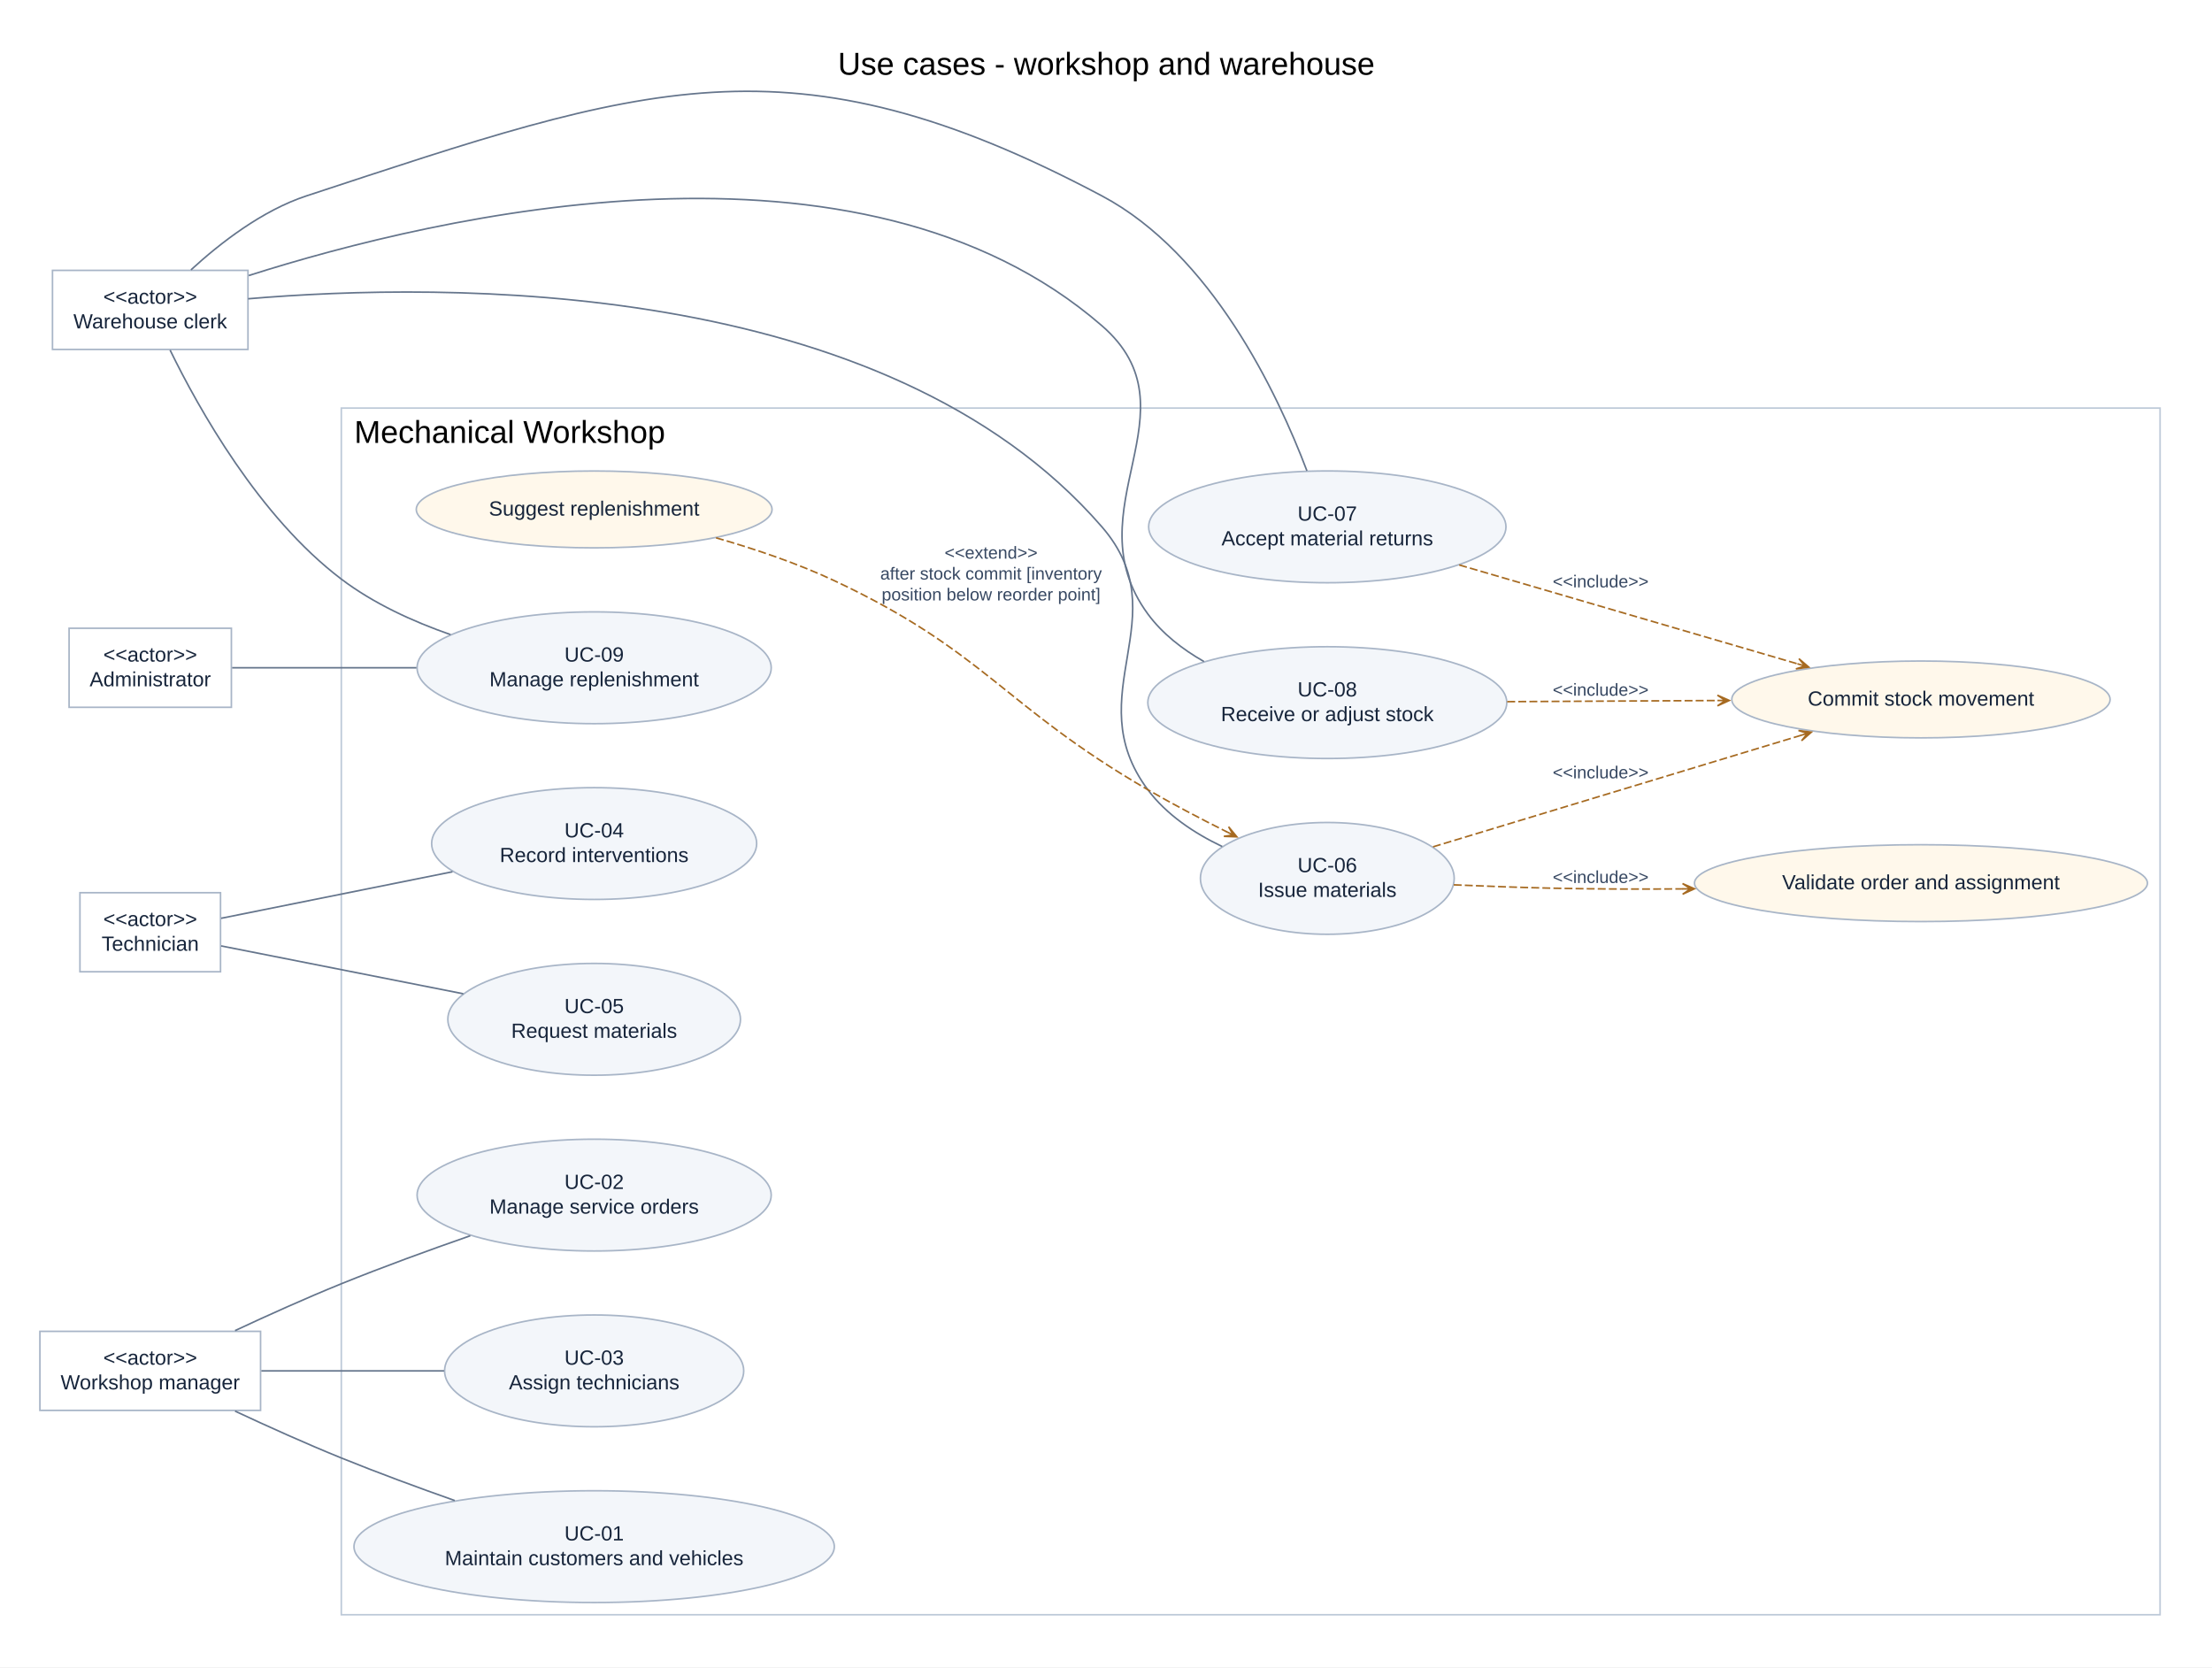
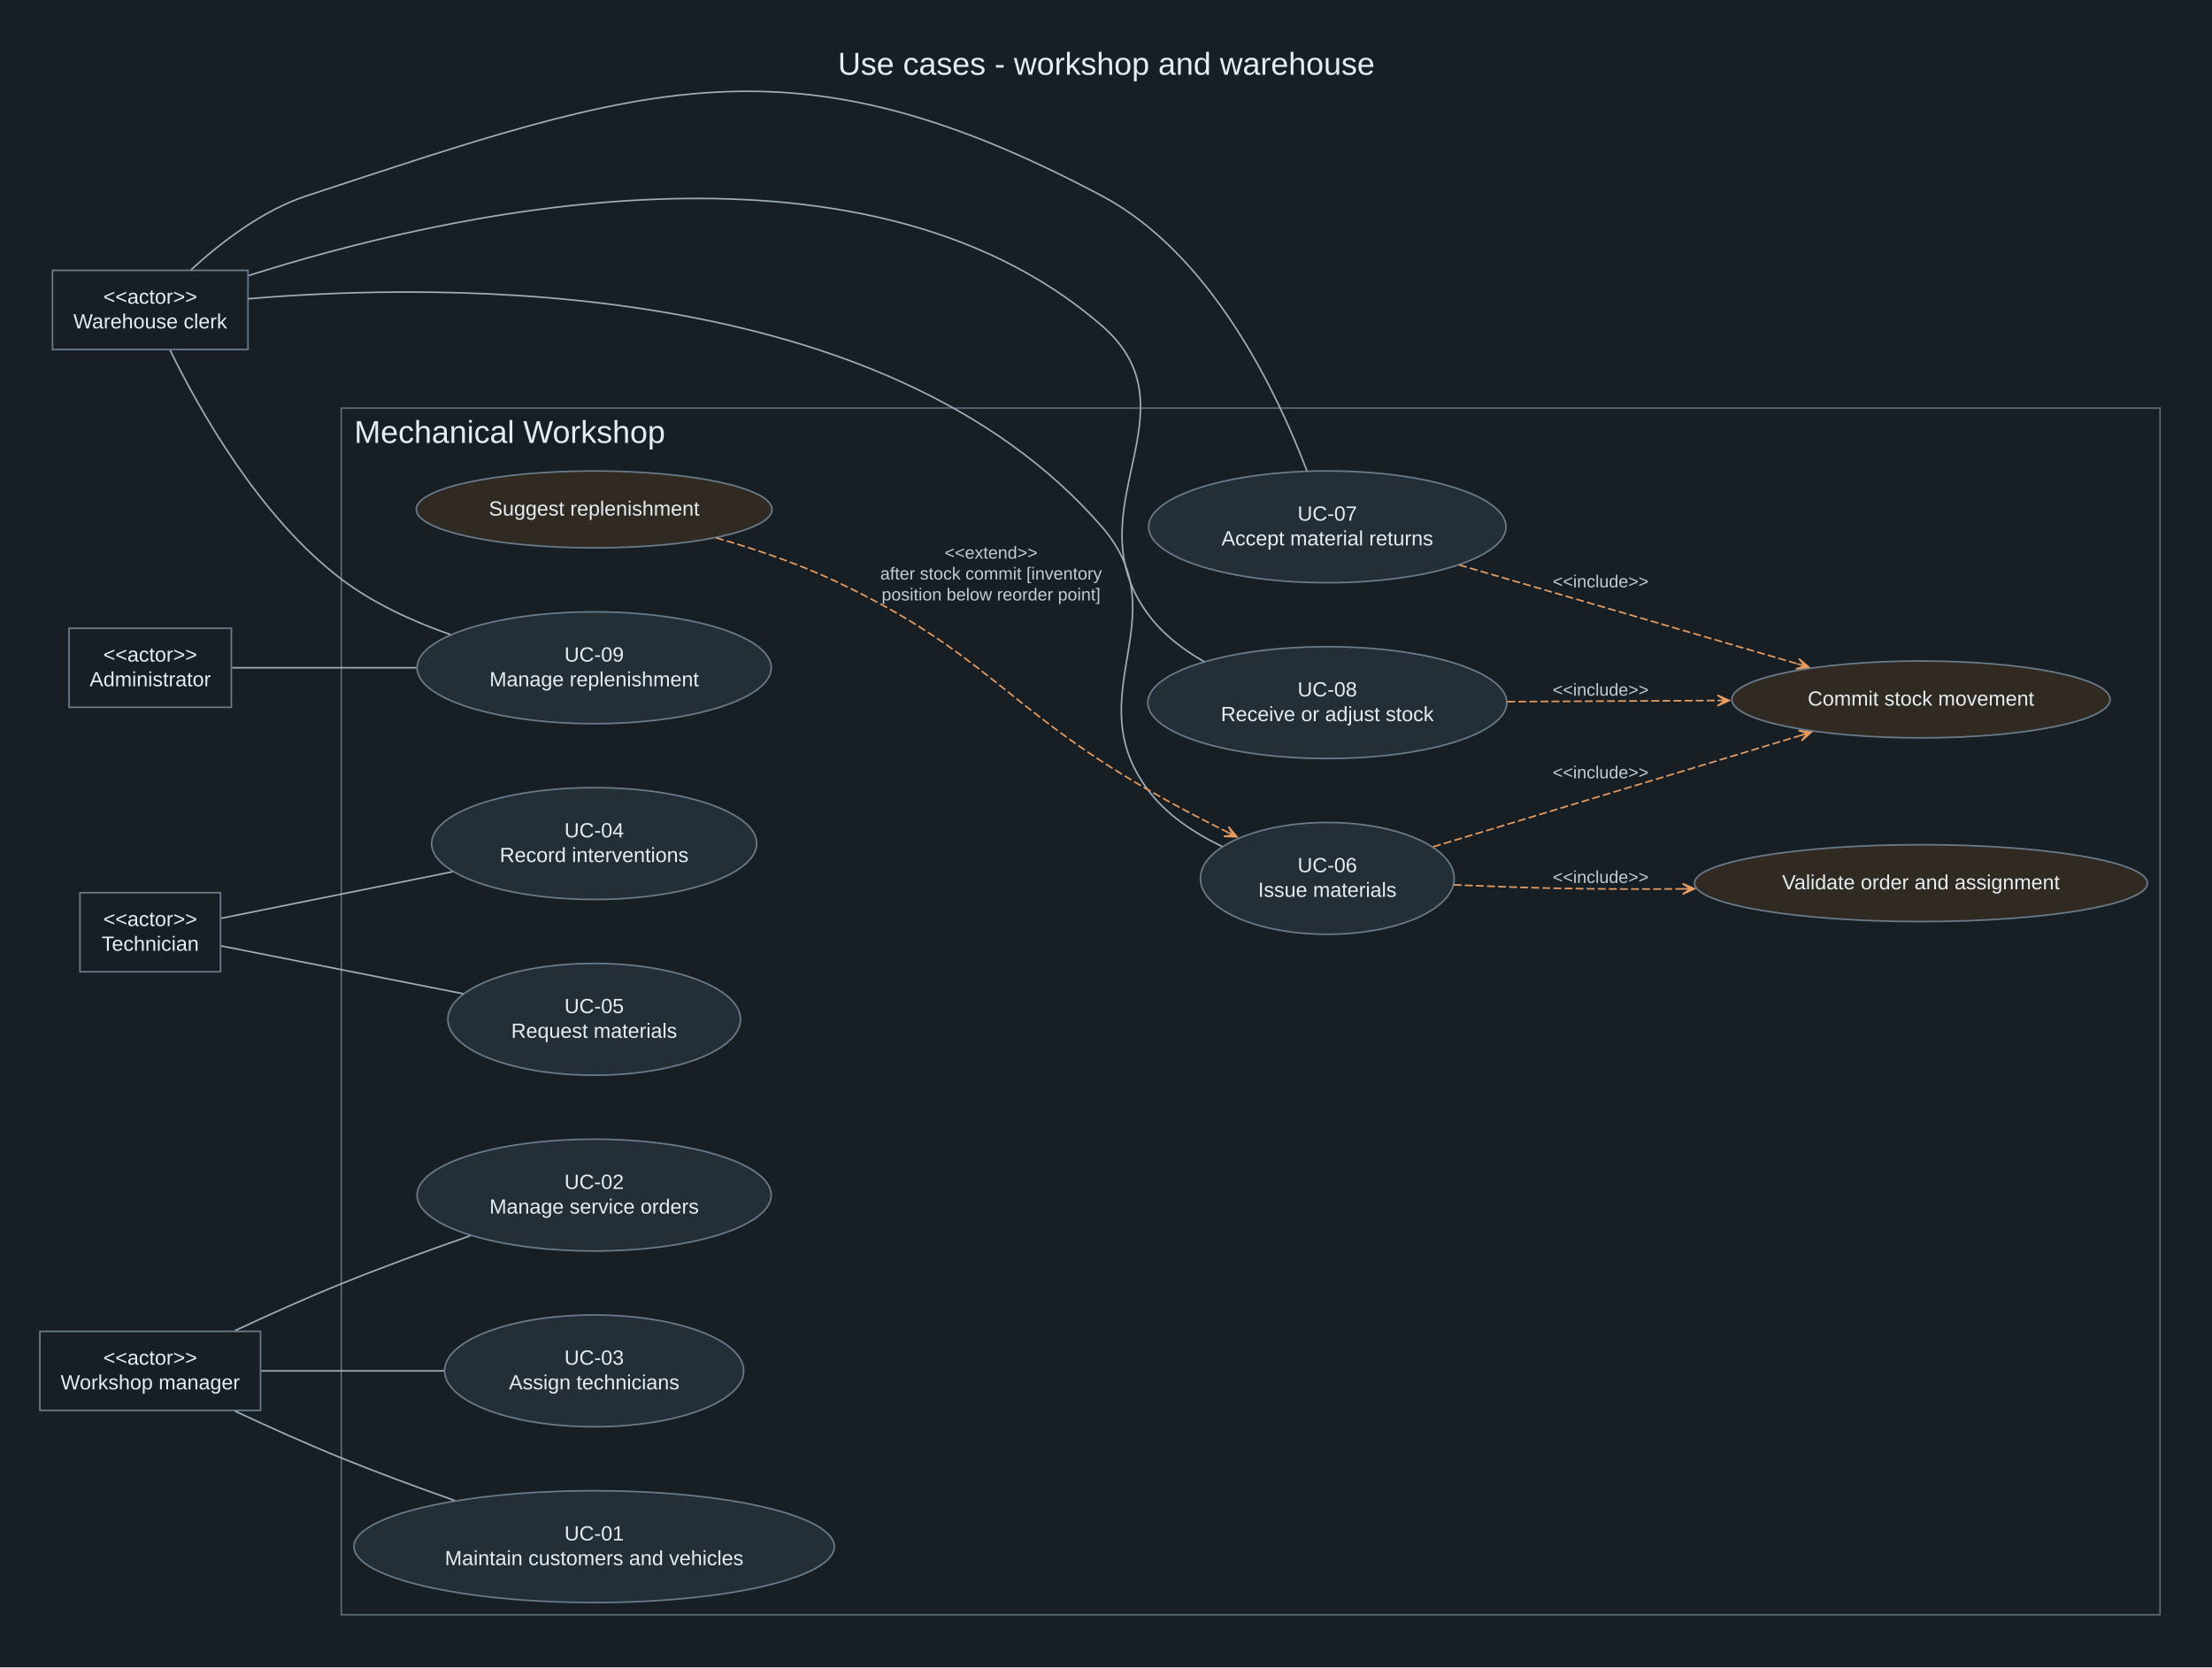
<svg xmlns="http://www.w3.org/2000/svg" width="1397pt" height="1053pt" viewBox="0.00 0.00 1397.00 1053.00">
  <g id="graph0" class="graph" transform="scale(1 1) rotate(0) translate(25.2 1027.7)">
-     <polygon fill="#ffffff" stroke="none" points="-25.2,25.2 -25.2,-1027.7 1372.2,-1027.7 1372.2,25.2 -25.2,25.2" />
-     <text xml:space="preserve" text-anchor="middle" x="673.5" y="-980.5" font-family="Arial" font-size="20.00">Use cases - workshop and warehouse</text>
+     <polygon fill="#171e24" stroke="none" points="-25.2,25.2 -25.2,-1027.7 1372.2,-1027.7 1372.2,25.2 -25.2,25.2" />
+     <text xml:space="preserve" text-anchor="middle" x="673.5" y="-980.5" font-family="Arial" font-size="20.00" fill="#e5edf3">Use cases - workshop and warehouse</text>
    <g id="clust1" class="cluster">
-       <polygon fill="#ffffff" stroke="#bdc9d8" points="190.36,-8 190.36,-770 1339,-770 1339,-8 190.36,-8" />
-       <text xml:space="preserve" text-anchor="middle" x="296.73" y="-748" font-family="Arial" font-size="20.00">Mechanical Workshop</text>
+       <polygon fill="#171e24" stroke="#596977" points="190.36,-8 190.36,-770 1339,-770 1339,-8 190.36,-8" />
+       <text xml:space="preserve" text-anchor="middle" x="296.73" y="-748" font-family="Arial" font-size="20.00" fill="#e5edf3">Mechanical Workshop</text>
    </g>
    <g id="node1" class="node">
-       <polygon fill="#ffffff" stroke="#a8b5c7" points="120.93,-630.96 18.43,-630.96 18.43,-581.04 120.93,-581.04 120.93,-630.96" />
-       <text xml:space="preserve" text-anchor="middle" x="69.68" y="-609.9" font-family="Arial" font-size="13.00" fill="#17253b">&lt;&lt;actor&gt;&gt;</text>
-       <text xml:space="preserve" text-anchor="middle" x="69.68" y="-594.3" font-family="Arial" font-size="13.00" fill="#17253b">Administrator</text>
+       <polygon fill="#171e24" stroke="#697b8b" points="120.93,-630.96 18.43,-630.96 18.43,-581.04 120.93,-581.04 120.93,-630.96" />
+       <text xml:space="preserve" text-anchor="middle" x="69.68" y="-609.9" font-family="Arial" font-size="13.00" fill="#e5edf3">&lt;&lt;actor&gt;&gt;</text>
+       <text xml:space="preserve" text-anchor="middle" x="69.68" y="-594.3" font-family="Arial" font-size="13.00" fill="#e5edf3">Administrator</text>
    </g>
    <g id="node13" class="node">
-       <ellipse fill="#f3f6fa" stroke="#a8b5c7" cx="350.04" cy="-606" rx="111.84" ry="35.3" />
-       <text xml:space="preserve" text-anchor="middle" x="350.04" y="-609.9" font-family="Arial" font-size="13.00" fill="#17253b">UC-09</text>
-       <text xml:space="preserve" text-anchor="middle" x="350.04" y="-594.3" font-family="Arial" font-size="13.00" fill="#17253b">Manage replenishment</text>
+       <ellipse fill="#232e37" stroke="#697b8b" cx="350.04" cy="-606" rx="111.84" ry="35.3" />
+       <text xml:space="preserve" text-anchor="middle" x="350.04" y="-609.9" font-family="Arial" font-size="13.00" fill="#e5edf3">UC-09</text>
+       <text xml:space="preserve" text-anchor="middle" x="350.04" y="-594.3" font-family="Arial" font-size="13.00" fill="#e5edf3">Manage replenishment</text>
    </g>
    <g id="edge9" class="edge">
-       <path fill="none" stroke="#65758c" d="M121.41,-606C153.95,-606 197.5,-606 237.8,-606" />
+       <path fill="none" stroke="#9eacb7" d="M121.41,-606C153.95,-606 197.5,-606 237.8,-606" />
    </g>
    <g id="node2" class="node">
-       <polygon fill="#ffffff" stroke="#a8b5c7" points="131.41,-856.96 7.95,-856.96 7.95,-807.04 131.41,-807.04 131.41,-856.96" />
-       <text xml:space="preserve" text-anchor="middle" x="69.68" y="-835.9" font-family="Arial" font-size="13.00" fill="#17253b">&lt;&lt;actor&gt;&gt;</text>
-       <text xml:space="preserve" text-anchor="middle" x="69.68" y="-820.3" font-family="Arial" font-size="13.00" fill="#17253b">Warehouse clerk</text>
+       <polygon fill="#171e24" stroke="#697b8b" points="131.41,-856.96 7.95,-856.96 7.95,-807.04 131.41,-807.04 131.41,-856.96" />
+       <text xml:space="preserve" text-anchor="middle" x="69.68" y="-835.9" font-family="Arial" font-size="13.00" fill="#e5edf3">&lt;&lt;actor&gt;&gt;</text>
+       <text xml:space="preserve" text-anchor="middle" x="69.68" y="-820.3" font-family="Arial" font-size="13.00" fill="#e5edf3">Warehouse clerk</text>
    </g>
    <g id="node10" class="node">
-       <ellipse fill="#f3f6fa" stroke="#a8b5c7" cx="813.07" cy="-473" rx="80.14" ry="35.3" />
-       <text xml:space="preserve" text-anchor="middle" x="813.07" y="-476.9" font-family="Arial" font-size="13.00" fill="#17253b">UC-06</text>
-       <text xml:space="preserve" text-anchor="middle" x="813.07" y="-461.3" font-family="Arial" font-size="13.00" fill="#17253b">Issue materials</text>
+       <ellipse fill="#232e37" stroke="#697b8b" cx="813.07" cy="-473" rx="80.14" ry="35.3" />
+       <text xml:space="preserve" text-anchor="middle" x="813.07" y="-476.9" font-family="Arial" font-size="13.00" fill="#e5edf3">UC-06</text>
+       <text xml:space="preserve" text-anchor="middle" x="813.07" y="-461.3" font-family="Arial" font-size="13.00" fill="#e5edf3">Issue materials</text>
    </g>
    <g id="edge6" class="edge">
-       <path fill="none" stroke="#65758c" d="M131.5,-839.02C254.65,-849.46 533.47,-853.2 670.71,-695 719.78,-638.42 654.94,-589.04 699.71,-529 711.5,-513.19 728.99,-501.56 746.69,-493.13" />
+       <path fill="none" stroke="#9eacb7" d="M131.5,-839.02C254.65,-849.46 533.47,-853.2 670.71,-695 719.78,-638.42 654.94,-589.04 699.71,-529 711.5,-513.19 728.99,-501.56 746.69,-493.13" />
    </g>
    <g id="node11" class="node">
-       <ellipse fill="#f3f6fa" stroke="#a8b5c7" cx="813.07" cy="-695" rx="112.84" ry="35.3" />
-       <text xml:space="preserve" text-anchor="middle" x="813.07" y="-698.9" font-family="Arial" font-size="13.00" fill="#17253b">UC-07</text>
-       <text xml:space="preserve" text-anchor="middle" x="813.07" y="-683.3" font-family="Arial" font-size="13.00" fill="#17253b">Accept material returns</text>
+       <ellipse fill="#232e37" stroke="#697b8b" cx="813.07" cy="-695" rx="112.84" ry="35.3" />
+       <text xml:space="preserve" text-anchor="middle" x="813.07" y="-698.9" font-family="Arial" font-size="13.00" fill="#e5edf3">UC-07</text>
+       <text xml:space="preserve" text-anchor="middle" x="813.07" y="-683.3" font-family="Arial" font-size="13.00" fill="#e5edf3">Accept material returns</text>
    </g>
    <g id="edge7" class="edge">
-       <path fill="none" stroke="#65758c" d="M95.41,-857.28C113.75,-874.12 140.34,-894.79 168.36,-904 380.46,-973.72 473.51,-1008.69 670.71,-904 739.96,-867.23 781.48,-779.7 800.19,-730.37" />
+       <path fill="none" stroke="#9eacb7" d="M95.41,-857.28C113.75,-874.12 140.34,-894.79 168.36,-904 380.46,-973.72 473.51,-1008.69 670.71,-904 739.96,-867.23 781.48,-779.7 800.19,-730.37" />
    </g>
    <g id="node12" class="node">
-       <ellipse fill="#f3f6fa" stroke="#a8b5c7" cx="813.07" cy="-584" rx="113.36" ry="35.3" />
-       <text xml:space="preserve" text-anchor="middle" x="813.07" y="-587.9" font-family="Arial" font-size="13.00" fill="#17253b">UC-08</text>
-       <text xml:space="preserve" text-anchor="middle" x="813.07" y="-572.3" font-family="Arial" font-size="13.00" fill="#17253b">Receive or adjust stock</text>
+       <ellipse fill="#232e37" stroke="#697b8b" cx="813.07" cy="-584" rx="113.36" ry="35.3" />
+       <text xml:space="preserve" text-anchor="middle" x="813.07" y="-587.9" font-family="Arial" font-size="13.00" fill="#e5edf3">UC-08</text>
+       <text xml:space="preserve" text-anchor="middle" x="813.07" y="-572.3" font-family="Arial" font-size="13.00" fill="#e5edf3">Receive or adjust stock</text>
    </g>
    <g id="edge8" class="edge">
-       <path fill="none" stroke="#65758c" d="M131.89,-853.69C251.49,-891.75 517.85,-954.64 670.71,-822 732.57,-768.32 651.24,-706.03 699.71,-640 708.86,-627.53 721.58,-617.66 735.19,-609.92" />
+       <path fill="none" stroke="#9eacb7" d="M131.89,-853.69C251.49,-891.75 517.85,-954.64 670.71,-822 732.57,-768.32 651.24,-706.03 699.71,-640 708.86,-627.53 721.58,-617.66 735.19,-609.92" />
    </g>
    <g id="edge10" class="edge">
-       <path fill="none" stroke="#65758c" d="M82.22,-806.63C100.23,-769.72 138.43,-701.34 190.36,-662 210.62,-646.65 235.43,-635.27 259.37,-626.93" />
+       <path fill="none" stroke="#9eacb7" d="M82.22,-806.63C100.23,-769.72 138.43,-701.34 190.36,-662 210.62,-646.65 235.43,-635.27 259.37,-626.93" />
    </g>
    <g id="node3" class="node">
-       <polygon fill="#ffffff" stroke="#a8b5c7" points="139.36,-186.96 0,-186.96 0,-137.04 139.36,-137.04 139.36,-186.96" />
-       <text xml:space="preserve" text-anchor="middle" x="69.68" y="-165.9" font-family="Arial" font-size="13.00" fill="#17253b">&lt;&lt;actor&gt;&gt;</text>
-       <text xml:space="preserve" text-anchor="middle" x="69.68" y="-150.3" font-family="Arial" font-size="13.00" fill="#17253b">Workshop manager</text>
+       <polygon fill="#171e24" stroke="#697b8b" points="139.36,-186.96 0,-186.96 0,-137.04 139.36,-137.04 139.36,-186.96" />
+       <text xml:space="preserve" text-anchor="middle" x="69.68" y="-165.9" font-family="Arial" font-size="13.00" fill="#e5edf3">&lt;&lt;actor&gt;&gt;</text>
+       <text xml:space="preserve" text-anchor="middle" x="69.68" y="-150.3" font-family="Arial" font-size="13.00" fill="#e5edf3">Workshop manager</text>
    </g>
    <g id="node5" class="node">
-       <ellipse fill="#f3f6fa" stroke="#a8b5c7" cx="350.04" cy="-51" rx="151.68" ry="35.3" />
-       <text xml:space="preserve" text-anchor="middle" x="350.04" y="-54.9" font-family="Arial" font-size="13.00" fill="#17253b">UC-01</text>
-       <text xml:space="preserve" text-anchor="middle" x="350.04" y="-39.3" font-family="Arial" font-size="13.00" fill="#17253b">Maintain customers and vehicles</text>
+       <ellipse fill="#232e37" stroke="#697b8b" cx="350.04" cy="-51" rx="151.68" ry="35.3" />
+       <text xml:space="preserve" text-anchor="middle" x="350.04" y="-54.9" font-family="Arial" font-size="13.00" fill="#e5edf3">UC-01</text>
+       <text xml:space="preserve" text-anchor="middle" x="350.04" y="-39.3" font-family="Arial" font-size="13.00" fill="#e5edf3">Maintain customers and vehicles</text>
    </g>
    <g id="edge1" class="edge">
-       <path fill="none" stroke="#65758c" d="M123.25,-136.58C143.97,-126.89 168.11,-116.02 190.36,-107 213.37,-97.67 238.6,-88.37 262.03,-80.09" />
+       <path fill="none" stroke="#9eacb7" d="M123.25,-136.58C143.97,-126.89 168.11,-116.02 190.36,-107 213.37,-97.67 238.6,-88.37 262.03,-80.09" />
    </g>
    <g id="node6" class="node">
-       <ellipse fill="#f3f6fa" stroke="#a8b5c7" cx="350.04" cy="-273" rx="111.83" ry="35.3" />
-       <text xml:space="preserve" text-anchor="middle" x="350.04" y="-276.9" font-family="Arial" font-size="13.00" fill="#17253b">UC-02</text>
-       <text xml:space="preserve" text-anchor="middle" x="350.04" y="-261.3" font-family="Arial" font-size="13.00" fill="#17253b">Manage service orders</text>
+       <ellipse fill="#232e37" stroke="#697b8b" cx="350.04" cy="-273" rx="111.83" ry="35.3" />
+       <text xml:space="preserve" text-anchor="middle" x="350.04" y="-276.9" font-family="Arial" font-size="13.00" fill="#e5edf3">UC-02</text>
+       <text xml:space="preserve" text-anchor="middle" x="350.04" y="-261.3" font-family="Arial" font-size="13.00" fill="#e5edf3">Manage service orders</text>
    </g>
    <g id="edge2" class="edge">
-       <path fill="none" stroke="#65758c" d="M123.25,-187.42C143.97,-197.11 168.11,-207.98 190.36,-217 216.62,-227.64 245.76,-238.26 271.83,-247.34" />
+       <path fill="none" stroke="#9eacb7" d="M123.25,-187.42C143.97,-197.11 168.11,-207.98 190.36,-217 216.62,-227.64 245.76,-238.26 271.83,-247.34" />
    </g>
    <g id="node7" class="node">
-       <ellipse fill="#f3f6fa" stroke="#a8b5c7" cx="350.04" cy="-162" rx="94.46" ry="35.3" />
-       <text xml:space="preserve" text-anchor="middle" x="350.04" y="-165.9" font-family="Arial" font-size="13.00" fill="#17253b">UC-03</text>
-       <text xml:space="preserve" text-anchor="middle" x="350.04" y="-150.3" font-family="Arial" font-size="13.00" fill="#17253b">Assign technicians</text>
+       <ellipse fill="#232e37" stroke="#697b8b" cx="350.04" cy="-162" rx="94.46" ry="35.3" />
+       <text xml:space="preserve" text-anchor="middle" x="350.04" y="-165.9" font-family="Arial" font-size="13.00" fill="#e5edf3">UC-03</text>
+       <text xml:space="preserve" text-anchor="middle" x="350.04" y="-150.3" font-family="Arial" font-size="13.00" fill="#e5edf3">Assign technicians</text>
    </g>
    <g id="edge3" class="edge">
-       <path fill="none" stroke="#65758c" d="M139.85,-162C174.71,-162 217.49,-162 255.26,-162" />
+       <path fill="none" stroke="#9eacb7" d="M139.85,-162C174.71,-162 217.49,-162 255.26,-162" />
    </g>
    <g id="node4" class="node">
-       <polygon fill="#ffffff" stroke="#a8b5c7" points="114.07,-463.96 25.29,-463.96 25.29,-414.04 114.07,-414.04 114.07,-463.96" />
-       <text xml:space="preserve" text-anchor="middle" x="69.68" y="-442.9" font-family="Arial" font-size="13.00" fill="#17253b">&lt;&lt;actor&gt;&gt;</text>
-       <text xml:space="preserve" text-anchor="middle" x="69.68" y="-427.3" font-family="Arial" font-size="13.00" fill="#17253b">Technician</text>
+       <polygon fill="#171e24" stroke="#697b8b" points="114.07,-463.96 25.29,-463.96 25.29,-414.04 114.07,-414.04 114.07,-463.96" />
+       <text xml:space="preserve" text-anchor="middle" x="69.68" y="-442.9" font-family="Arial" font-size="13.00" fill="#e5edf3">&lt;&lt;actor&gt;&gt;</text>
+       <text xml:space="preserve" text-anchor="middle" x="69.68" y="-427.3" font-family="Arial" font-size="13.00" fill="#e5edf3">Technician</text>
    </g>
    <g id="node8" class="node">
-       <ellipse fill="#f3f6fa" stroke="#a8b5c7" cx="350.04" cy="-495" rx="102.64" ry="35.3" />
-       <text xml:space="preserve" text-anchor="middle" x="350.04" y="-498.9" font-family="Arial" font-size="13.00" fill="#17253b">UC-04</text>
-       <text xml:space="preserve" text-anchor="middle" x="350.04" y="-483.3" font-family="Arial" font-size="13.00" fill="#17253b">Record interventions</text>
+       <ellipse fill="#232e37" stroke="#697b8b" cx="350.04" cy="-495" rx="102.64" ry="35.3" />
+       <text xml:space="preserve" text-anchor="middle" x="350.04" y="-498.9" font-family="Arial" font-size="13.00" fill="#e5edf3">UC-04</text>
+       <text xml:space="preserve" text-anchor="middle" x="350.04" y="-483.3" font-family="Arial" font-size="13.00" fill="#e5edf3">Record interventions</text>
    </g>
    <g id="edge4" class="edge">
-       <path fill="none" stroke="#65758c" d="M114.48,-447.81C153.52,-455.67 211.86,-467.4 260.58,-477.2" />
+       <path fill="none" stroke="#9eacb7" d="M114.48,-447.81C153.52,-455.67 211.86,-467.4 260.58,-477.2" />
    </g>
    <g id="node9" class="node">
-       <ellipse fill="#f3f6fa" stroke="#a8b5c7" cx="350.04" cy="-384" rx="92.41" ry="35.3" />
-       <text xml:space="preserve" text-anchor="middle" x="350.04" y="-387.9" font-family="Arial" font-size="13.00" fill="#17253b">UC-05</text>
-       <text xml:space="preserve" text-anchor="middle" x="350.04" y="-372.3" font-family="Arial" font-size="13.00" fill="#17253b">Request materials</text>
+       <ellipse fill="#232e37" stroke="#697b8b" cx="350.04" cy="-384" rx="92.41" ry="35.3" />
+       <text xml:space="preserve" text-anchor="middle" x="350.04" y="-387.9" font-family="Arial" font-size="13.00" fill="#e5edf3">UC-05</text>
+       <text xml:space="preserve" text-anchor="middle" x="350.04" y="-372.3" font-family="Arial" font-size="13.00" fill="#e5edf3">Request materials</text>
    </g>
    <g id="edge5" class="edge">
-       <path fill="none" stroke="#65758c" d="M114.48,-430.35C155.36,-422.27 217.39,-410.01 267.4,-400.13" />
+       <path fill="none" stroke="#9eacb7" d="M114.48,-430.35C155.36,-422.27 217.39,-410.01 267.4,-400.13" />
    </g>
    <g id="node14" class="node">
-       <ellipse fill="#fff8eb" stroke="#a8b5c7" cx="1187.99" cy="-470" rx="143.01" ry="24.27" />
-       <text xml:space="preserve" text-anchor="middle" x="1187.99" y="-466.1" font-family="Arial" font-size="13.00" fill="#17253b">Validate order and assignment</text>
+       <ellipse fill="#302a22" stroke="#697b8b" cx="1187.99" cy="-470" rx="143.01" ry="24.27" />
+       <text xml:space="preserve" text-anchor="middle" x="1187.99" y="-466.1" font-family="Arial" font-size="13.00" fill="#e5edf3">Validate order and assignment</text>
    </g>
    <g id="edge11" class="edge">
-       <path fill="none" stroke="#a66a21" stroke-dasharray="5,2" d="M892.92,-468.93C913.28,-468.05 935.16,-467.24 955.42,-466.8 982.02,-466.22 1010.33,-466.15 1037.7,-466.37" />
-       <polygon fill="#a66a21" stroke="#a66a21" points="1044.94,-466.44 1037.41,-469.74 1042.41,-466.41 1037.44,-466.37 1037.44,-466.37 1037.44,-466.37 1042.41,-466.41 1037.47,-462.99 1044.94,-466.44" />
-       <text xml:space="preserve" text-anchor="middle" x="985.7" y="-470.1" font-family="Arial" font-size="11.00" fill="#374862">&lt;&lt;include&gt;&gt;</text>
+       <path fill="none" stroke="#e69c60" stroke-dasharray="5,2" d="M892.92,-468.93C913.28,-468.05 935.16,-467.24 955.42,-466.8 982.02,-466.22 1010.33,-466.15 1037.7,-466.37" />
+       <polygon fill="#e69c60" stroke="#e69c60" points="1044.94,-466.44 1037.41,-469.74 1042.41,-466.41 1037.44,-466.37 1037.44,-466.37 1037.44,-466.37 1042.41,-466.41 1037.47,-462.99 1044.94,-466.44" />
+       <text xml:space="preserve" text-anchor="middle" x="985.7" y="-470.1" font-family="Arial" font-size="11.00" fill="#c0ccd6">&lt;&lt;include&gt;&gt;</text>
    </g>
    <g id="node15" class="node">
-       <ellipse fill="#fff8eb" stroke="#a8b5c7" cx="1187.99" cy="-586" rx="119.47" ry="24.27" />
-       <text xml:space="preserve" text-anchor="middle" x="1187.99" y="-582.1" font-family="Arial" font-size="13.00" fill="#17253b">Commit stock movement</text>
+       <ellipse fill="#302a22" stroke="#697b8b" cx="1187.99" cy="-586" rx="119.47" ry="24.27" />
+       <text xml:space="preserve" text-anchor="middle" x="1187.99" y="-582.1" font-family="Arial" font-size="13.00" fill="#e5edf3">Commit stock movement</text>
    </g>
    <g id="edge12" class="edge">
-       <path fill="none" stroke="#a66a21" stroke-dasharray="5,2" d="M879.88,-492.94C944.78,-512.61 1043.86,-542.63 1111.82,-563.22" />
-       <polygon fill="#a66a21" stroke="#a66a21" points="1118.78,-565.33 1110.63,-566.39 1116.36,-564.6 1111.61,-563.16 1111.61,-563.16 1111.61,-563.16 1116.36,-564.6 1112.59,-559.93 1118.78,-565.33" />
-       <text xml:space="preserve" text-anchor="middle" x="985.7" y="-536.19" font-family="Arial" font-size="11.00" fill="#374862">&lt;&lt;include&gt;&gt;</text>
+       <path fill="none" stroke="#e69c60" stroke-dasharray="5,2" d="M879.88,-492.94C944.78,-512.61 1043.86,-542.63 1111.82,-563.22" />
+       <polygon fill="#e69c60" stroke="#e69c60" points="1118.78,-565.33 1110.63,-566.39 1116.36,-564.6 1111.61,-563.16 1111.61,-563.16 1111.61,-563.16 1116.36,-564.6 1112.59,-559.93 1118.78,-565.33" />
+       <text xml:space="preserve" text-anchor="middle" x="985.7" y="-536.19" font-family="Arial" font-size="11.00" fill="#c0ccd6">&lt;&lt;include&gt;&gt;</text>
    </g>
    <g id="edge13" class="edge">
-       <path fill="none" stroke="#a66a21" stroke-dasharray="5,2" d="M896.37,-670.94C960.11,-652.31 1047.76,-626.7 1110.09,-608.48" />
-       <polygon fill="#a66a21" stroke="#a66a21" points="1117.16,-606.41 1110.91,-611.75 1114.73,-607.12 1109.96,-608.52 1109.96,-608.52 1109.96,-608.52 1114.73,-607.12 1109.01,-605.28 1117.16,-606.41" />
-       <text xml:space="preserve" text-anchor="middle" x="985.7" y="-656.77" font-family="Arial" font-size="11.00" fill="#374862">&lt;&lt;include&gt;&gt;</text>
+       <path fill="none" stroke="#e69c60" stroke-dasharray="5,2" d="M896.37,-670.94C960.11,-652.31 1047.76,-626.7 1110.09,-608.48" />
+       <polygon fill="#e69c60" stroke="#e69c60" points="1117.16,-606.41 1110.91,-611.75 1114.73,-607.12 1109.96,-608.52 1109.96,-608.52 1109.96,-608.52 1114.73,-607.12 1109.01,-605.28 1117.16,-606.41" />
+       <text xml:space="preserve" text-anchor="middle" x="985.7" y="-656.77" font-family="Arial" font-size="11.00" fill="#c0ccd6">&lt;&lt;include&gt;&gt;</text>
    </g>
    <g id="edge14" class="edge">
-       <path fill="none" stroke="#a66a21" stroke-dasharray="5,2" d="M926.71,-584.6C968.63,-584.83 1016.47,-585.09 1059.61,-585.32" />
-       <polygon fill="#a66a21" stroke="#a66a21" points="1066.96,-585.36 1059.44,-588.69 1064.43,-585.34 1059.46,-585.32 1059.46,-585.32 1059.46,-585.32 1064.43,-585.34 1059.47,-581.94 1066.96,-585.36" />
-       <text xml:space="preserve" text-anchor="middle" x="985.7" y="-588.36" font-family="Arial" font-size="11.00" fill="#374862">&lt;&lt;include&gt;&gt;</text>
+       <path fill="none" stroke="#e69c60" stroke-dasharray="5,2" d="M926.71,-584.6C968.63,-584.83 1016.47,-585.09 1059.61,-585.32" />
+       <polygon fill="#e69c60" stroke="#e69c60" points="1066.96,-585.36 1059.44,-588.69 1064.43,-585.34 1059.46,-585.32 1059.46,-585.32 1059.46,-585.32 1064.43,-585.34 1059.47,-581.94 1066.96,-585.36" />
+       <text xml:space="preserve" text-anchor="middle" x="985.7" y="-588.36" font-family="Arial" font-size="11.00" fill="#c0ccd6">&lt;&lt;include&gt;&gt;</text>
    </g>
    <g id="node16" class="node">
-       <ellipse fill="#fff8eb" stroke="#a8b5c7" cx="350.04" cy="-706" rx="112.35" ry="24.27" />
-       <text xml:space="preserve" text-anchor="middle" x="350.04" y="-702.1" font-family="Arial" font-size="13.00" fill="#17253b">Suggest replenishment</text>
+       <ellipse fill="#302a22" stroke="#697b8b" cx="350.04" cy="-706" rx="112.35" ry="24.27" />
+       <text xml:space="preserve" text-anchor="middle" x="350.04" y="-702.1" font-family="Arial" font-size="13.00" fill="#e5edf3">Suggest replenishment</text>
    </g>
    <g id="edge15" class="edge">
-       <path fill="none" stroke="#a66a21" stroke-dasharray="5,2" d="M427.01,-688.08C451.44,-681.07 478.24,-672.03 501.72,-661 597.44,-616.04 608.2,-582.03 699.71,-529 715.57,-519.81 733.14,-510.61 749.58,-502.4" />
-       <polygon fill="#a66a21" stroke="#a66a21" points="755.95,-499.25 750.73,-505.6 753.68,-500.37 749.23,-502.58 749.23,-502.58 749.23,-502.58 753.68,-500.37 747.73,-499.55 755.95,-499.25" />
-       <text xml:space="preserve" text-anchor="middle" x="600.71" y="-674.93" font-family="Arial" font-size="11.00" fill="#374862">&lt;&lt;extend&gt;&gt;</text>
-       <text xml:space="preserve" text-anchor="middle" x="600.71" y="-661.73" font-family="Arial" font-size="11.00" fill="#374862">after stock commit [inventory</text>
-       <text xml:space="preserve" text-anchor="middle" x="600.71" y="-648.53" font-family="Arial" font-size="11.00" fill="#374862">position below reorder point]</text>
+       <path fill="none" stroke="#e69c60" stroke-dasharray="5,2" d="M427.01,-688.08C451.44,-681.07 478.24,-672.03 501.72,-661 597.44,-616.04 608.2,-582.03 699.71,-529 715.57,-519.81 733.14,-510.61 749.58,-502.4" />
+       <polygon fill="#e69c60" stroke="#e69c60" points="755.95,-499.25 750.73,-505.6 753.68,-500.37 749.23,-502.58 749.23,-502.58 749.23,-502.58 753.68,-500.37 747.73,-499.55 755.95,-499.25" />
+       <text xml:space="preserve" text-anchor="middle" x="600.71" y="-674.93" font-family="Arial" font-size="11.00" fill="#c0ccd6">&lt;&lt;extend&gt;&gt;</text>
+       <text xml:space="preserve" text-anchor="middle" x="600.71" y="-661.73" font-family="Arial" font-size="11.00" fill="#c0ccd6">after stock commit [inventory</text>
+       <text xml:space="preserve" text-anchor="middle" x="600.71" y="-648.53" font-family="Arial" font-size="11.00" fill="#c0ccd6">position below reorder point]</text>
    </g>
  </g>
</svg>
